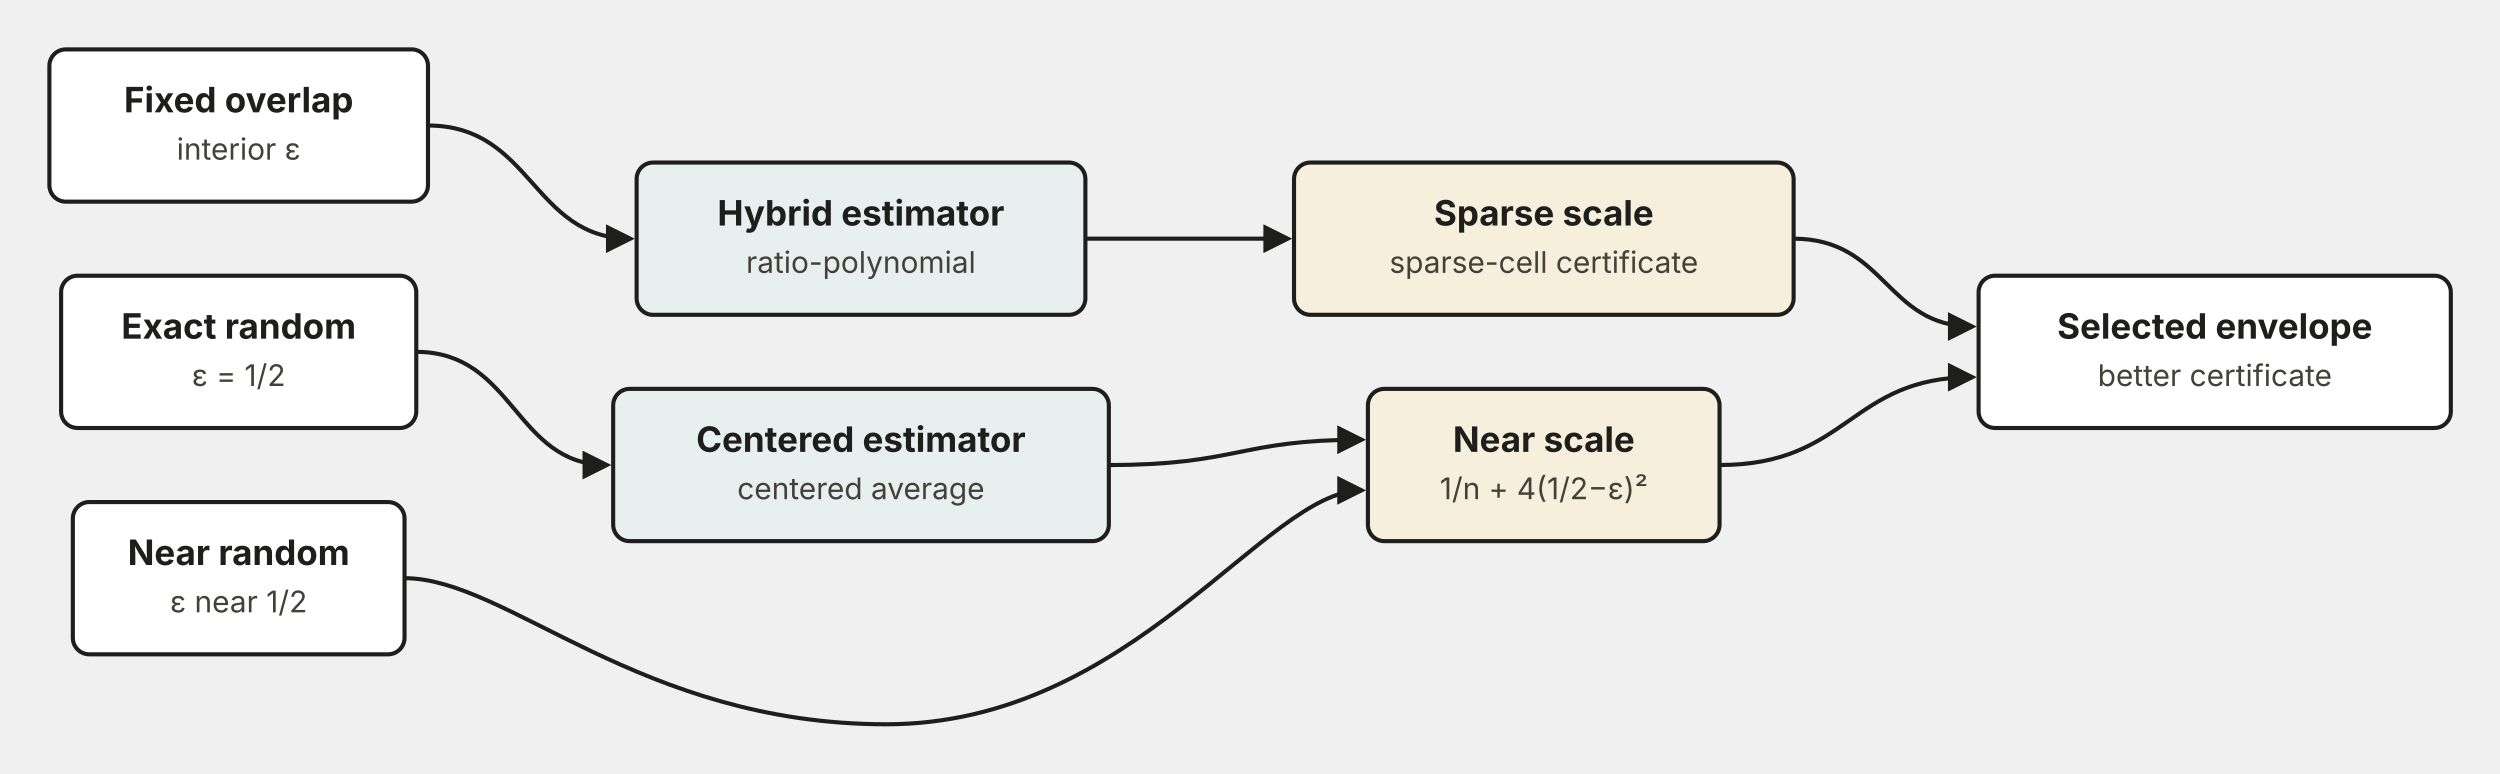
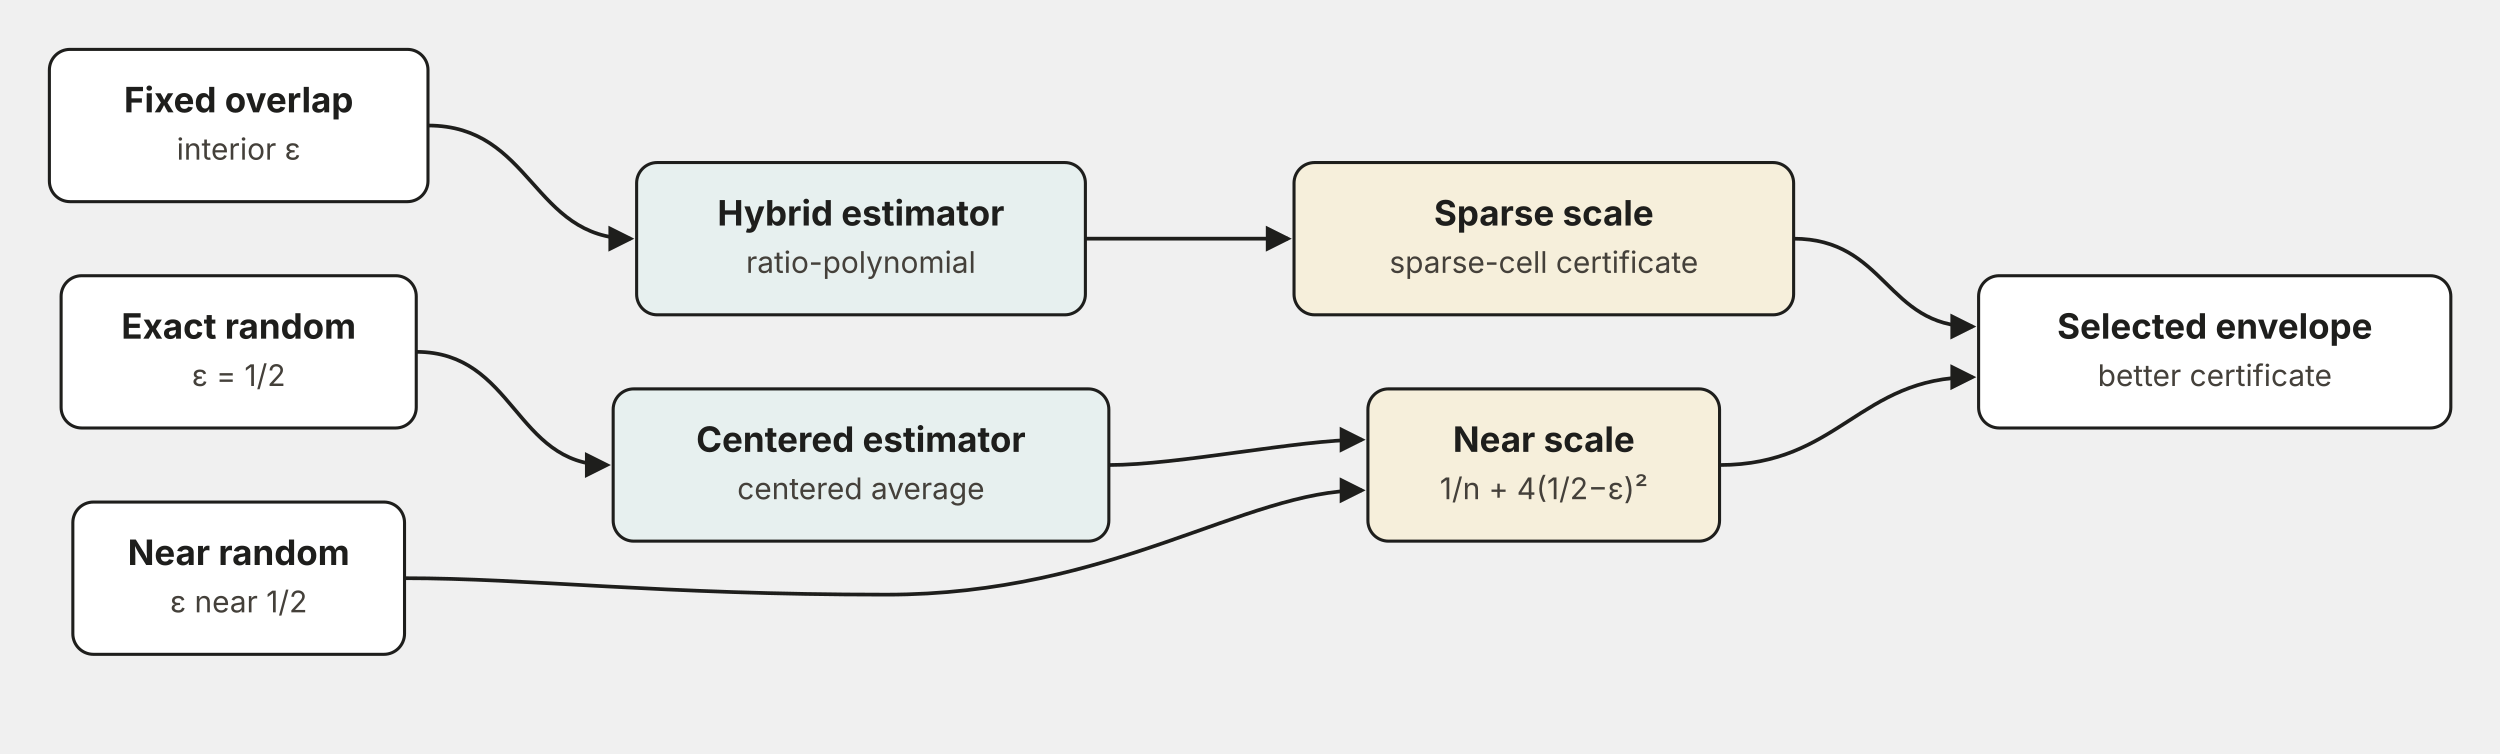
- <svg xmlns="http://www.w3.org/2000/svg" viewBox="0 0 1215 376" role="img">
+ <svg xmlns="http://www.w3.org/2000/svg" viewBox="0 0 1215 366" role="img">
  <defs>
    <marker id="arr" viewBox="0 0 10 10" refX="8.5" refY="5" markerWidth="7" markerHeight="7" orient="auto-start-reverse">
      <path d="M 0 0 L 10 5 L 0 10 z" fill="#1e1e1c" />
    </marker>
  </defs>
-   <path d="M 208 61 C 258.7 61, 258.7 116, 306.4 116" fill="none" stroke="#1e1e1c" stroke-width="2" marker-end="url(#arr)" />
-   <path d="M 527.5 116 C 578.2 116, 578.2 116, 625.9 116" fill="none" stroke="#1e1e1c" stroke-width="2" marker-end="url(#arr)" />
-   <path d="M 202.3 171 C 250.1 171, 250.1 226, 295 226" fill="none" stroke="#1e1e1c" stroke-width="2" marker-end="url(#arr)" />
-   <path d="M 538.9 226 C 601.9 226, 601.9 213.7, 661.8 213.7" fill="none" stroke="#1e1e1c" stroke-width="2" marker-end="url(#arr)" />
-   <path d="M 196.6 281 C 246.6 281, 310.7 352, 430.7 352 C 550.7 352, 614.8 238.3, 661.8 238.3" fill="none" stroke="#1e1e1c" stroke-width="2" marker-end="url(#arr)" />
-   <path d="M 871.6 116 C 916.6 116, 916.6 158.7, 958.6 158.7" fill="none" stroke="#1e1e1c" stroke-width="2" marker-end="url(#arr)" />
-   <path d="M 835.7 226 C 898.7 226, 898.7 183.3, 958.6 183.3" fill="none" stroke="#1e1e1c" stroke-width="2" marker-end="url(#arr)" />
-   <rect x="24" y="24" width="184" height="74" rx="8" fill="#ffffff" stroke="#1e1e1c" stroke-width="2" />
+   <path d="M 208 61 C 258.7 61, 258.7 116, 306.4 116" fill="none" stroke="#1e1e1c" stroke-width="1.8" marker-end="url(#arr)" />
+   <path d="M 527.5 116 C 551.5 116, 604.9 116, 625.9 116" fill="none" stroke="#1e1e1c" stroke-width="1.8" marker-end="url(#arr)" />
+   <path d="M 202.3 171 C 250.1 171, 250.1 226, 295 226" fill="none" stroke="#1e1e1c" stroke-width="1.8" marker-end="url(#arr)" />
+   <path d="M 538.9 226 C 572.7 226, 631 213.7, 661.8 213.7" fill="none" stroke="#1e1e1c" stroke-width="1.8" marker-end="url(#arr)" />
+   <path d="M 196.6 281 C 256.6 281, 320.7 289, 430.7 289 C 540.7 289, 604.8 238.3, 661.8 238.3" fill="none" stroke="#1e1e1c" stroke-width="1.8" marker-end="url(#arr)" />
+   <path d="M 871.6 116 C 916.6 116, 916.6 158.7, 958.6 158.7" fill="none" stroke="#1e1e1c" stroke-width="1.8" marker-end="url(#arr)" />
+   <path d="M 835.7 226 C 893.8 226, 903.5 183.3, 958.6 183.3" fill="none" stroke="#1e1e1c" stroke-width="1.8" marker-end="url(#arr)" />
+   <rect x="24" y="24" width="184" height="74" rx="10" fill="#ffffff" stroke="#1e1e1c" stroke-width="1.5" />
  <text stroke="none" x="116" y="54.6" text-anchor="middle" font-family="Inter, Arial, sans-serif" font-size="17" font-weight="700" fill="#1e1e1c">Fixed overlap</text>
  <text stroke="none" x="116" y="77.6" text-anchor="middle" font-family="Inter, Arial, sans-serif" font-size="14.5" fill="#44403a">interior ε</text>
-   <rect x="309.4" y="79" width="218.1" height="74" rx="8" fill="#e7f0ef" stroke="#1e1e1c" stroke-width="2" />
+   <rect x="309.4" y="79" width="218.1" height="74" rx="10" fill="#e7f0ef" stroke="#1e1e1c" stroke-width="1.5" />
  <text stroke="none" x="418.4" y="109.6" text-anchor="middle" font-family="Inter, Arial, sans-serif" font-size="17" font-weight="700" fill="#1e1e1c">Hybrid estimator</text>
  <text stroke="none" x="418.4" y="132.6" text-anchor="middle" font-family="Inter, Arial, sans-serif" font-size="14.5" fill="#44403a">ratio-polynomial</text>
-   <rect x="628.9" y="79" width="242.8" height="74" rx="8" fill="#f6efdb" stroke="#1e1e1c" stroke-width="2" />
+   <rect x="628.9" y="79" width="242.8" height="74" rx="10" fill="#f6efdb" stroke="#1e1e1c" stroke-width="1.5" />
  <text stroke="none" x="750.3" y="109.6" text-anchor="middle" font-family="Inter, Arial, sans-serif" font-size="17" font-weight="700" fill="#1e1e1c">Sparse scale</text>
  <text stroke="none" x="750.3" y="132.6" text-anchor="middle" font-family="Inter, Arial, sans-serif" font-size="14.5" fill="#44403a">sparse-cell certificate</text>
-   <rect x="29.7" y="134" width="172.6" height="74" rx="8" fill="#ffffff" stroke="#1e1e1c" stroke-width="2" />
+   <rect x="29.7" y="134" width="172.6" height="74" rx="10" fill="#ffffff" stroke="#1e1e1c" stroke-width="1.5" />
  <text stroke="none" x="116" y="164.6" text-anchor="middle" font-family="Inter, Arial, sans-serif" font-size="17" font-weight="700" fill="#1e1e1c">Exact random</text>
  <text stroke="none" x="116" y="187.6" text-anchor="middle" font-family="Inter, Arial, sans-serif" font-size="14.5" fill="#44403a">ε = 1/2</text>
-   <rect x="298" y="189" width="240.9" height="74" rx="8" fill="#e7f0ef" stroke="#1e1e1c" stroke-width="2" />
+   <rect x="298" y="189" width="240.9" height="74" rx="10" fill="#e7f0ef" stroke="#1e1e1c" stroke-width="1.5" />
  <text stroke="none" x="418.4" y="219.6" text-anchor="middle" font-family="Inter, Arial, sans-serif" font-size="17" font-weight="700" fill="#1e1e1c">Centered estimator</text>
  <text stroke="none" x="418.4" y="242.6" text-anchor="middle" font-family="Inter, Arial, sans-serif" font-size="14.5" fill="#44403a">centered average</text>
-   <rect x="35.4" y="244" width="161.2" height="74" rx="8" fill="#ffffff" stroke="#1e1e1c" stroke-width="2" />
+   <rect x="35.4" y="244" width="161.2" height="74" rx="10" fill="#ffffff" stroke="#1e1e1c" stroke-width="1.5" />
  <text stroke="none" x="116" y="274.6" text-anchor="middle" font-family="Inter, Arial, sans-serif" font-size="17" font-weight="700" fill="#1e1e1c">Near random</text>
  <text stroke="none" x="116" y="297.6" text-anchor="middle" font-family="Inter, Arial, sans-serif" font-size="14.5" fill="#44403a">ε near 1/2</text>
-   <rect x="664.8" y="189" width="170.9" height="74" rx="8" fill="#f6efdb" stroke="#1e1e1c" stroke-width="2" />
+   <rect x="664.8" y="189" width="170.9" height="74" rx="10" fill="#f6efdb" stroke="#1e1e1c" stroke-width="1.5" />
  <text stroke="none" x="750.3" y="219.6" text-anchor="middle" font-family="Inter, Arial, sans-serif" font-size="17" font-weight="700" fill="#1e1e1c">Near scale</text>
  <text stroke="none" x="750.3" y="242.6" text-anchor="middle" font-family="Inter, Arial, sans-serif" font-size="14.5" fill="#44403a">1/n + 4(1/2−ε)²</text>
-   <rect x="961.6" y="134" width="229.5" height="74" rx="8" fill="#ffffff" stroke="#1e1e1c" stroke-width="2" />
+   <rect x="961.6" y="134" width="229.5" height="74" rx="10" fill="#ffffff" stroke="#1e1e1c" stroke-width="1.5" />
  <text stroke="none" x="1076.4" y="164.6" text-anchor="middle" font-family="Inter, Arial, sans-serif" font-size="17" font-weight="700" fill="#1e1e1c">Selected envelope</text>
  <text stroke="none" x="1076.4" y="187.6" text-anchor="middle" font-family="Inter, Arial, sans-serif" font-size="14.5" fill="#44403a">better certificate</text>
</svg>
